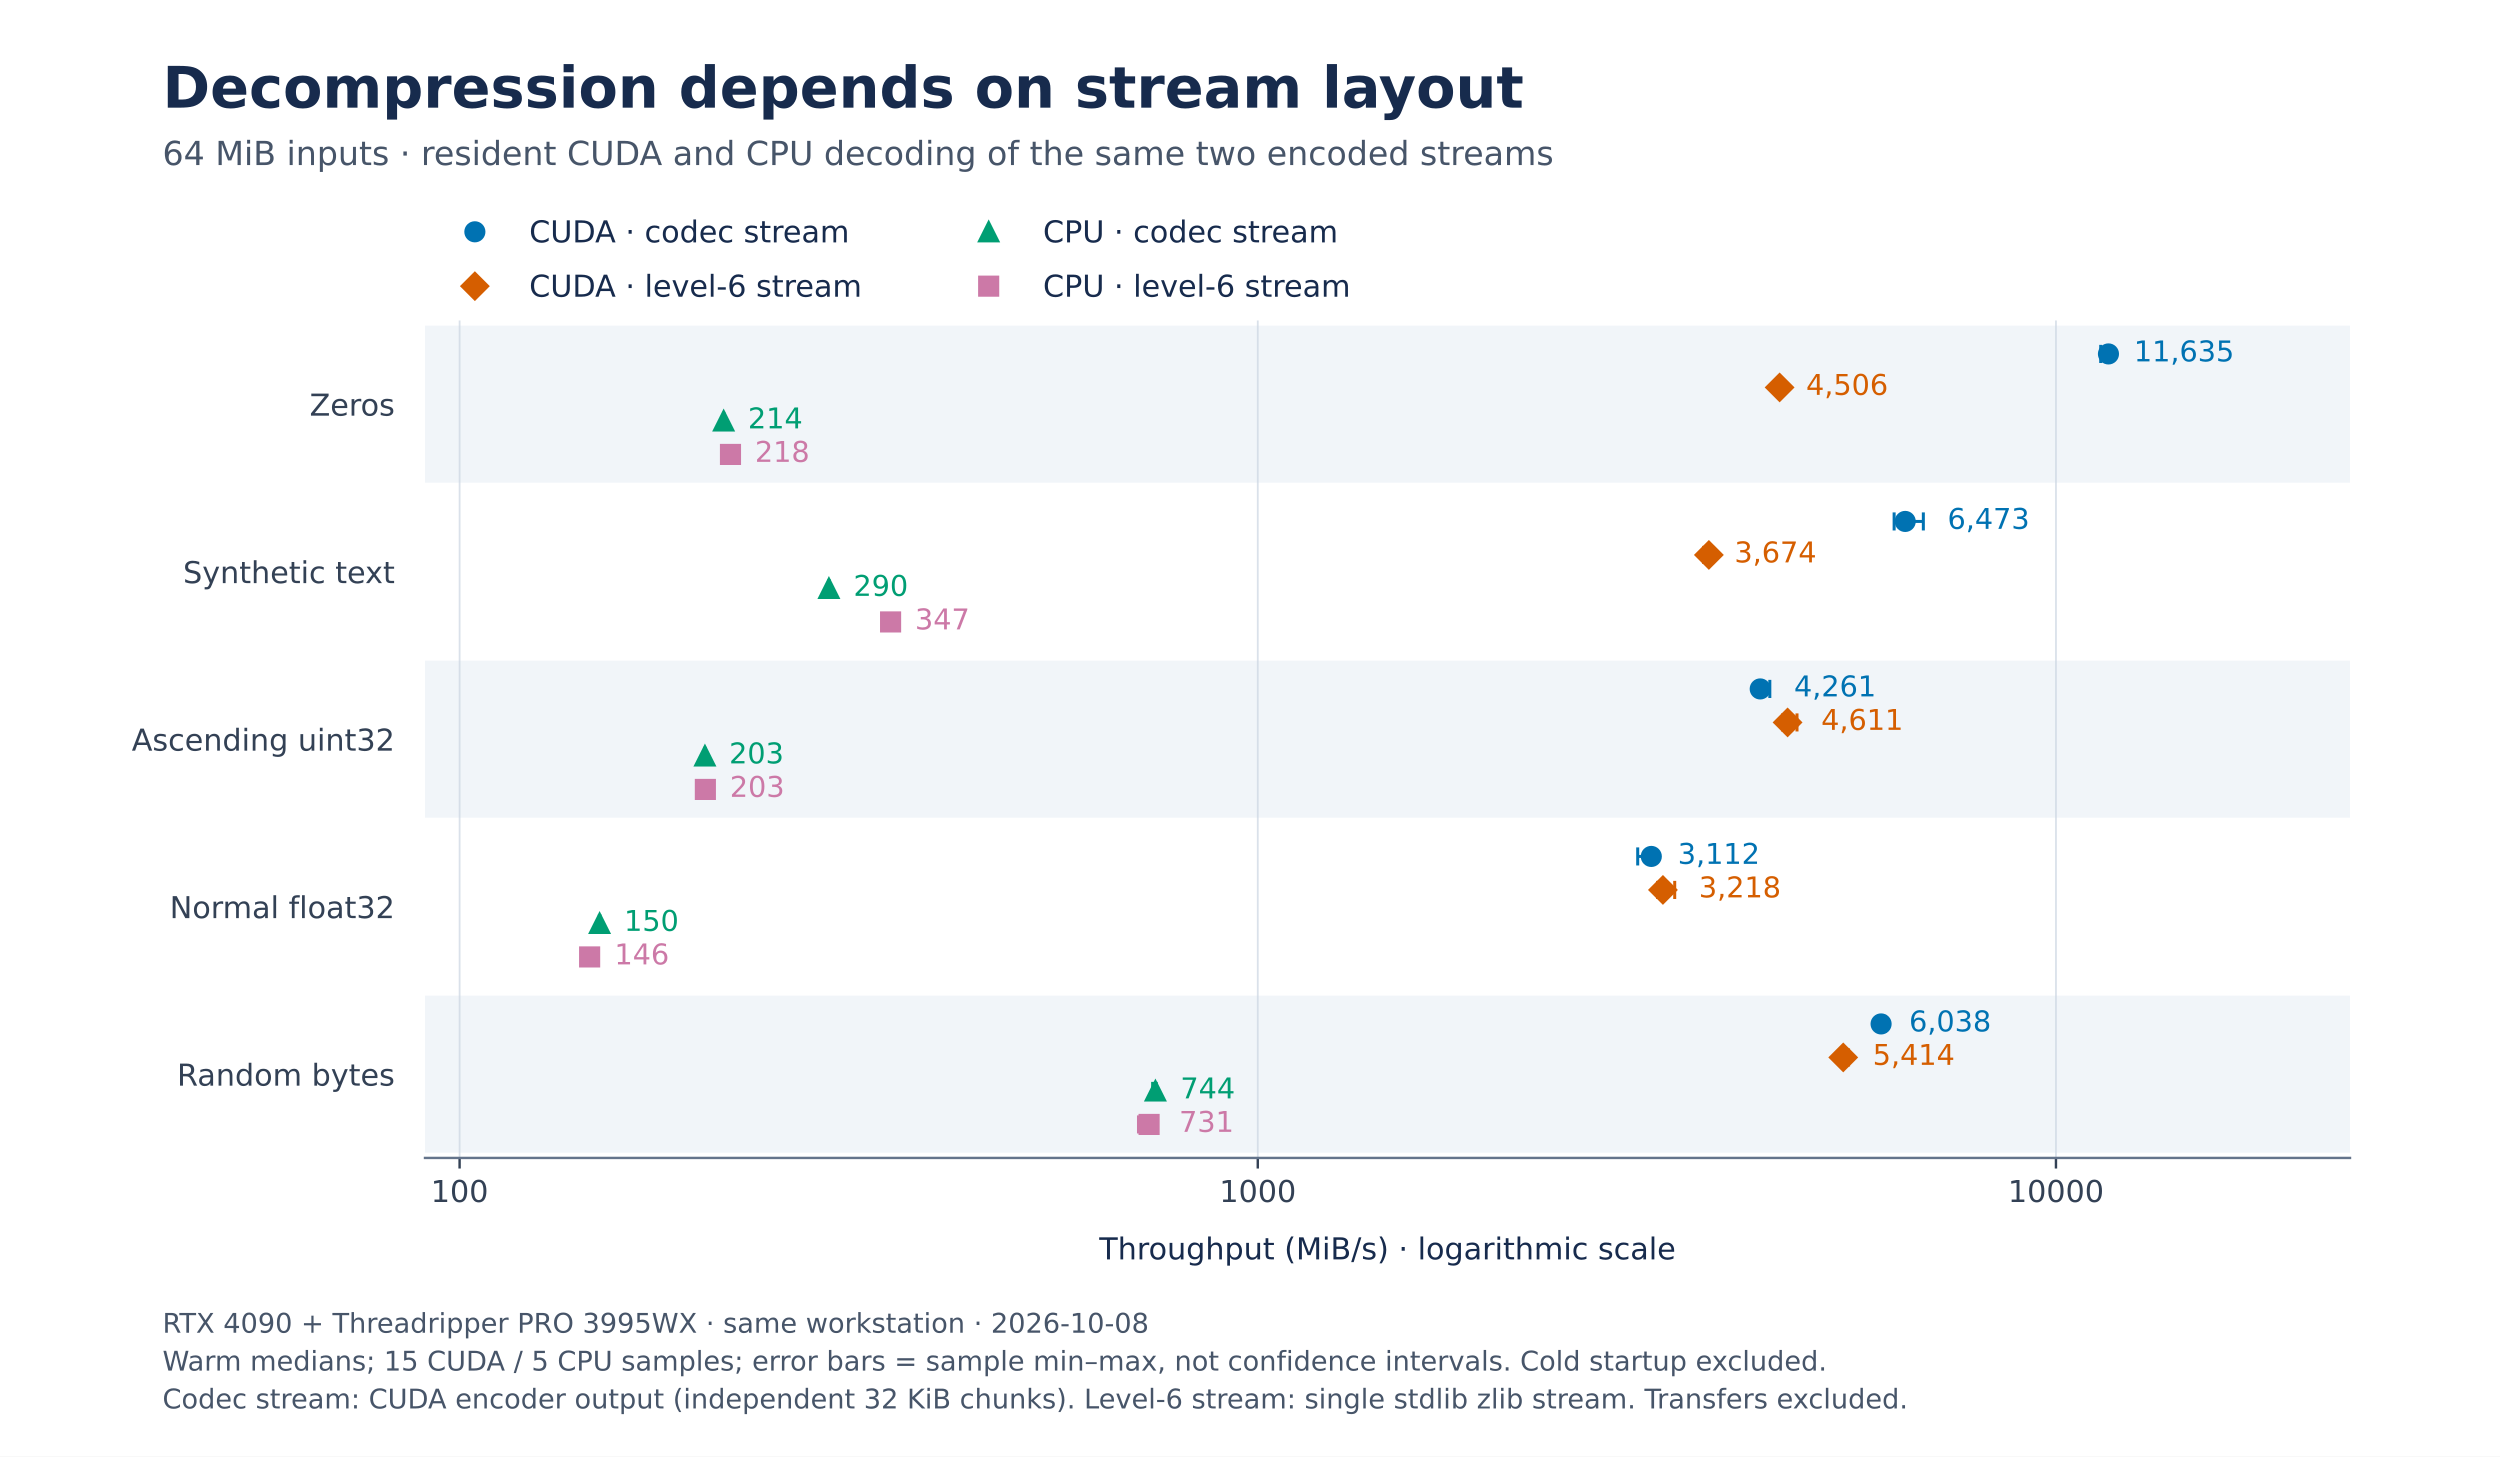
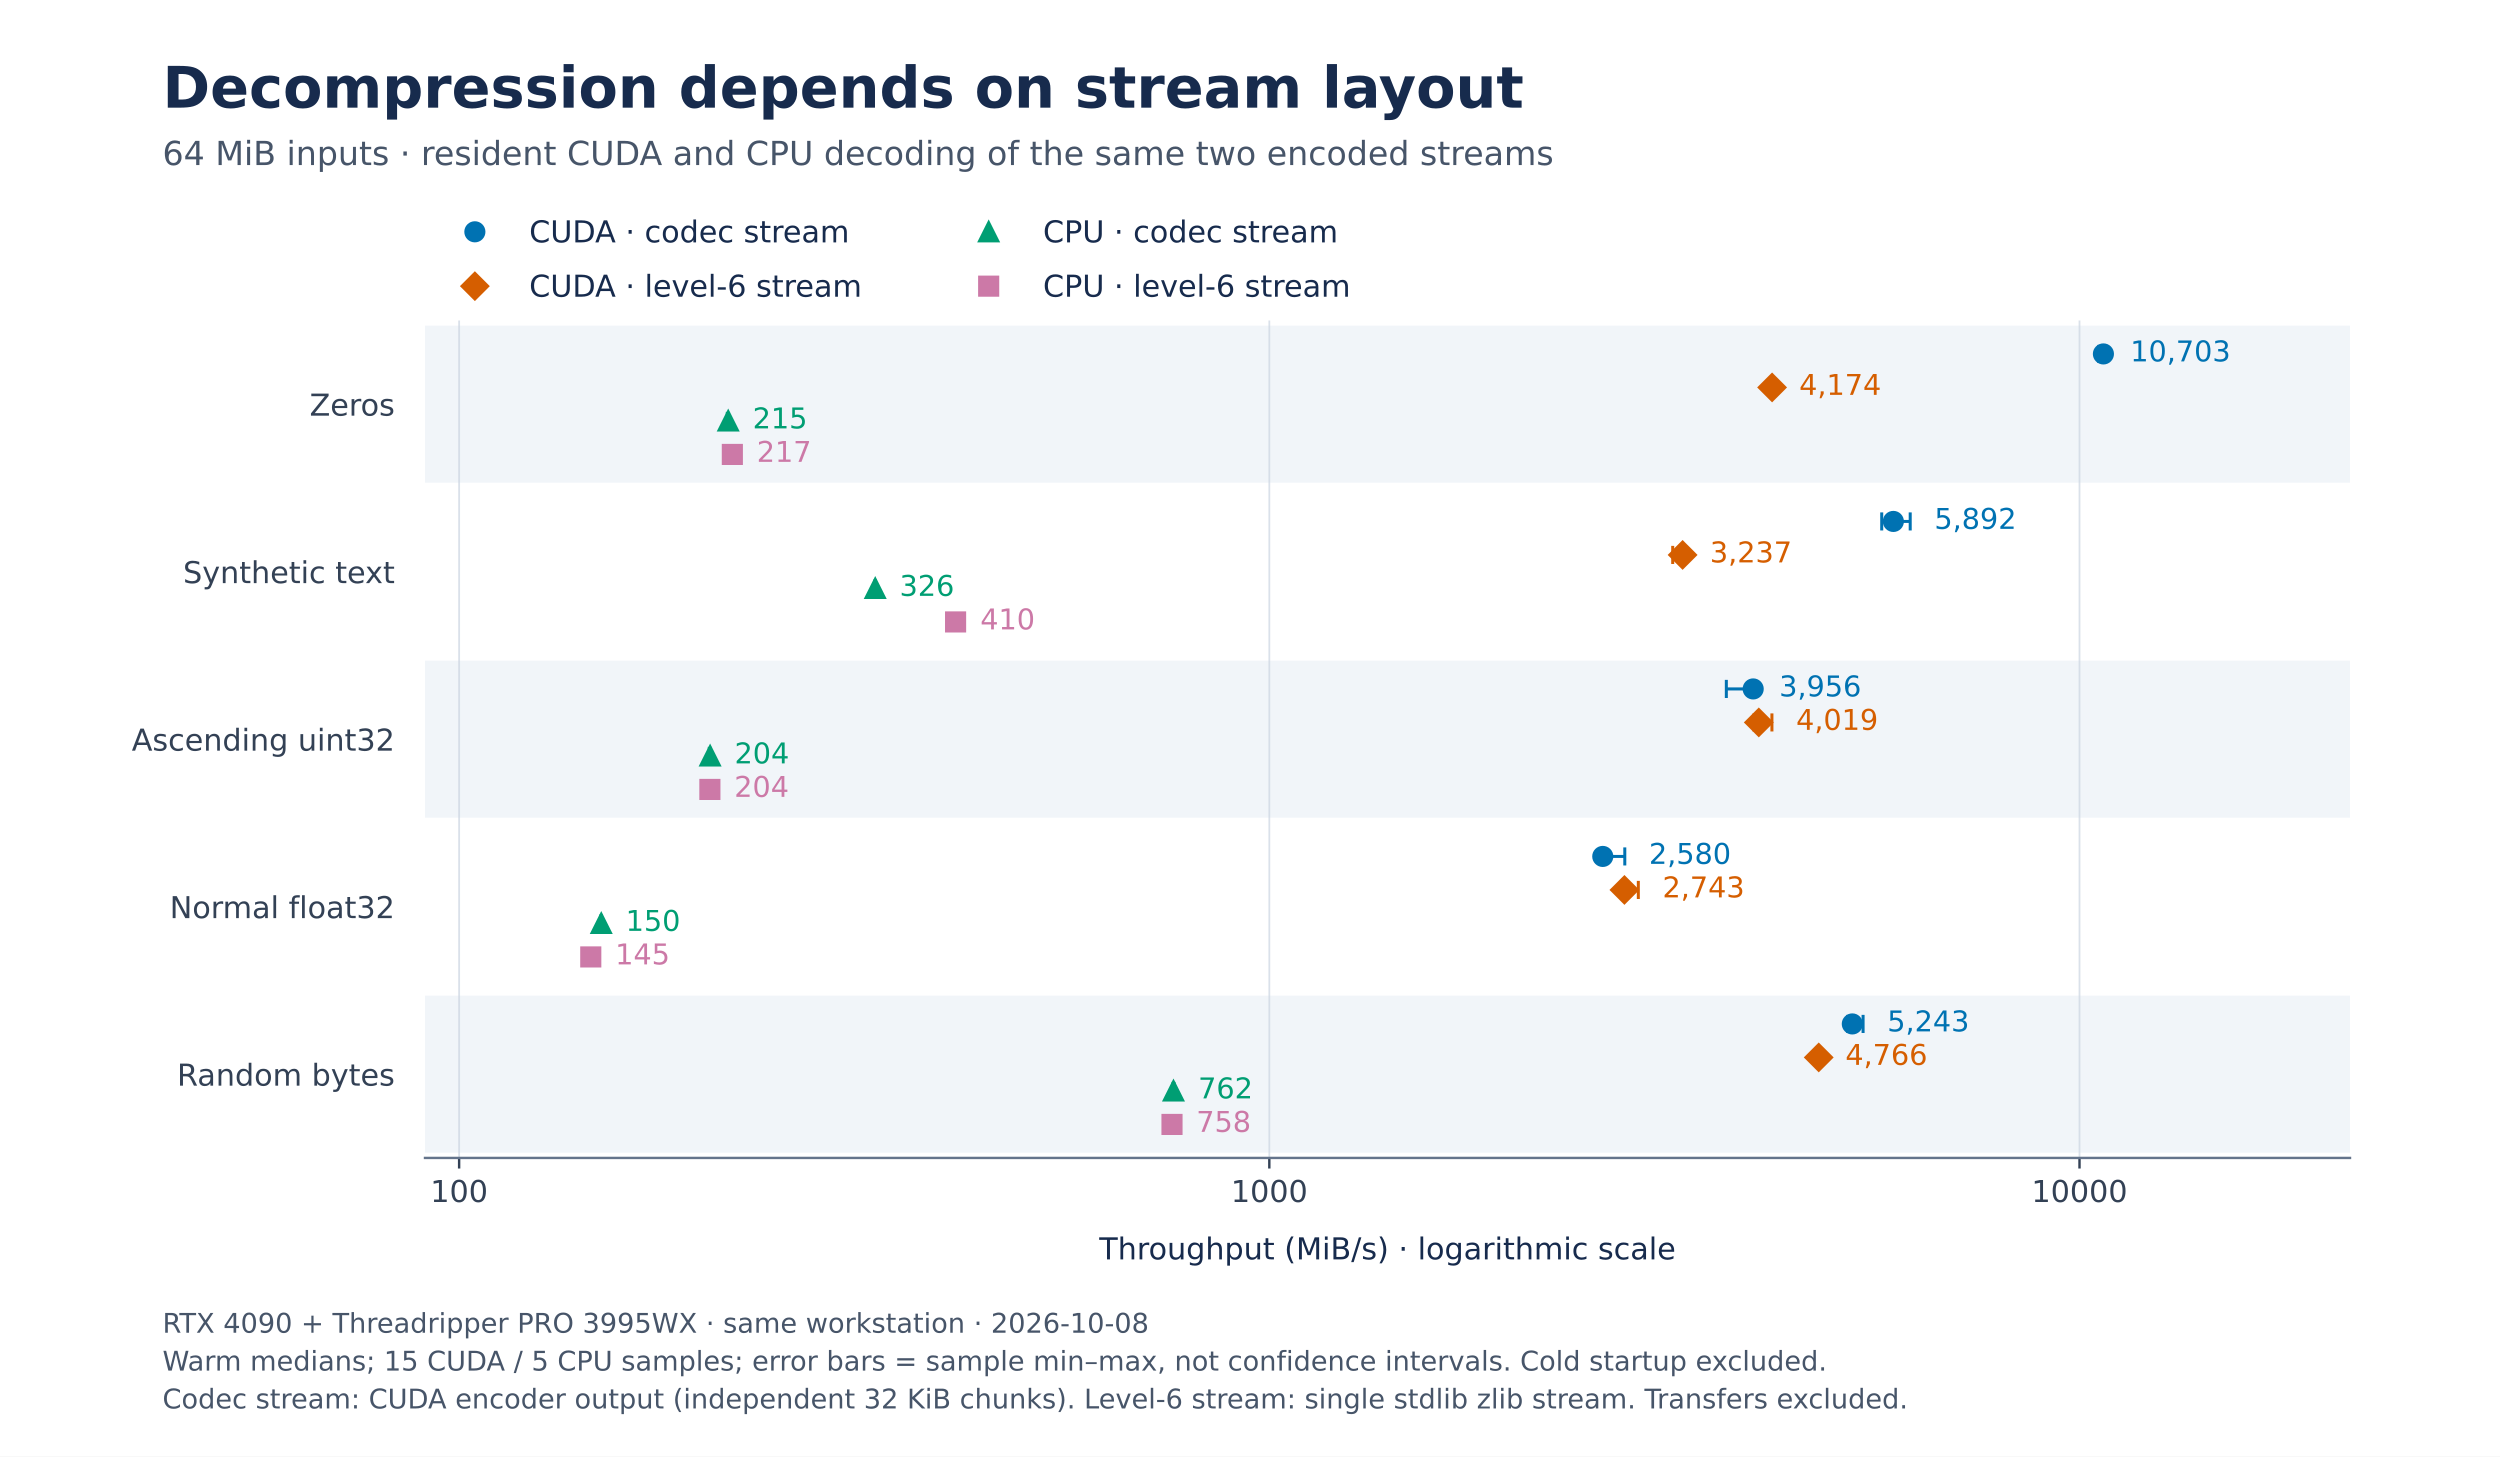
<svg xmlns="http://www.w3.org/2000/svg" xmlns:xlink="http://www.w3.org/1999/xlink" width="828pt" height="482.4pt" viewBox="0 0 828 482.4" version="1.1">
  <defs>
    <style type="text/css">*{stroke-linejoin: round; stroke-linecap: butt}</style>
  </defs>
  <g id="figure_1">
    <g id="patch_1">
      <path d="M 0 482.4 L 828 482.4 L 828 0 L 0 0 z " style="fill: #ffffff" />
    </g>
    <g id="axes_1">
      <g id="patch_2">
        <path d="M 140.76 383.508 L 778.32 383.508 L 778.32 106.128 L 140.76 106.128 z " style="fill: #ffffff" />
      </g>
      <g id="patch_3">
        <path d="M 140.76 108.347 L 778.32 108.347 L 778.32 159.385 L 140.76 159.385 z " clip-path="url(#p7696793b00)" style="fill: #f1f5f9; stroke: #f1f5f9; stroke-linejoin: miter" />
      </g>
      <g id="patch_4">
        <path d="M 140.76 219.299 L 778.32 219.299 L 778.32 270.337 L 140.76 270.337 z " clip-path="url(#p7696793b00)" style="fill: #f1f5f9; stroke: #f1f5f9; stroke-linejoin: miter" />
      </g>
      <g id="patch_5">
        <path d="M 140.76 330.251 L 778.32 330.251 L 778.32 381.289 L 140.76 381.289 z " clip-path="url(#p7696793b00)" style="fill: #f1f5f9; stroke: #f1f5f9; stroke-linejoin: miter" />
      </g>
      <g id="matplotlib.axis_1">
        <g id="xtick_1">
          <g id="line2d_1">
-             <path d="M 152.217 383.508 L 152.217 106.128 " clip-path="url(#p7696793b00)" style="fill: none; stroke: #cbd5e1; stroke-opacity: 0.7; stroke-width: 0.6; stroke-linecap: square" />
+             <path d="M 152.062 383.508 L 152.062 106.128 " clip-path="url(#p7696793b00)" style="fill: none; stroke: #cbd5e1; stroke-opacity: 0.7; stroke-width: 0.6; stroke-linecap: square" />
          </g>
          <g id="line2d_2">
            <defs>
              <path id="mdb11cd550d" d="M 0 0 L 0 3.5 " style="stroke: #334155; stroke-width: 0.8" />
            </defs>
            <g>
-               <use xlink:href="#mdb11cd550d" x="152.217" y="383.508" style="fill: #334155; stroke: #334155; stroke-width: 0.8" />
+               <use xlink:href="#mdb11cd550d" x="152.062" y="383.508" style="fill: #334155; stroke: #334155; stroke-width: 0.8" />
            </g>
          </g>
          <g id="text_1">
-             <text style="font-size: 10px; font-family: 'DejaVu Sans'; text-anchor: middle; fill: #334155" x="152.217" y="398.106" transform="rotate(-0 152.2171 398.1057)">100</text>
+             <text style="font-size: 10px; font-family: 'DejaVu Sans'; text-anchor: middle; fill: #334155" x="152.062" y="398.106" transform="rotate(-0 152.0619 398.1057)">100</text>
          </g>
        </g>
        <g id="xtick_2">
          <g id="line2d_3">
-             <path d="M 416.576 383.508 L 416.576 106.128 " clip-path="url(#p7696793b00)" style="fill: none; stroke: #cbd5e1; stroke-opacity: 0.7; stroke-width: 0.6; stroke-linecap: square" />
+             <path d="M 420.397 383.508 L 420.397 106.128 " clip-path="url(#p7696793b00)" style="fill: none; stroke: #cbd5e1; stroke-opacity: 0.7; stroke-width: 0.6; stroke-linecap: square" />
          </g>
          <g id="line2d_4">
            <g>
-               <use xlink:href="#mdb11cd550d" x="416.576" y="383.508" style="fill: #334155; stroke: #334155; stroke-width: 0.8" />
+               <use xlink:href="#mdb11cd550d" x="420.397" y="383.508" style="fill: #334155; stroke: #334155; stroke-width: 0.8" />
            </g>
          </g>
          <g id="text_2">
-             <text style="font-size: 10px; font-family: 'DejaVu Sans'; text-anchor: middle; fill: #334155" x="416.576" y="398.106" transform="rotate(-0 416.5756 398.1057)">1000</text>
+             <text style="font-size: 10px; font-family: 'DejaVu Sans'; text-anchor: middle; fill: #334155" x="420.397" y="398.106" transform="rotate(-0 420.3966 398.1057)">1000</text>
          </g>
        </g>
        <g id="xtick_3">
          <g id="line2d_5">
-             <path d="M 680.934 383.508 L 680.934 106.128 " clip-path="url(#p7696793b00)" style="fill: none; stroke: #cbd5e1; stroke-opacity: 0.7; stroke-width: 0.6; stroke-linecap: square" />
+             <path d="M 688.731 383.508 L 688.731 106.128 " clip-path="url(#p7696793b00)" style="fill: none; stroke: #cbd5e1; stroke-opacity: 0.7; stroke-width: 0.6; stroke-linecap: square" />
          </g>
          <g id="line2d_6">
            <g>
-               <use xlink:href="#mdb11cd550d" x="680.934" y="383.508" style="fill: #334155; stroke: #334155; stroke-width: 0.8" />
+               <use xlink:href="#mdb11cd550d" x="688.731" y="383.508" style="fill: #334155; stroke: #334155; stroke-width: 0.8" />
            </g>
          </g>
          <g id="text_3">
-             <text style="font-size: 10px; font-family: 'DejaVu Sans'; text-anchor: middle; fill: #334155" x="680.934" y="398.106" transform="rotate(-0 680.934 398.1057)">10000</text>
+             <text style="font-size: 10px; font-family: 'DejaVu Sans'; text-anchor: middle; fill: #334155" x="688.731" y="398.106" transform="rotate(-0 688.7314 398.1057)">10000</text>
          </g>
        </g>
        <g id="text_4">
          <text style="font-size: 10px; font-family: 'DejaVu Sans'; text-anchor: middle; fill: #172b4d" x="459.54" y="417.106" transform="rotate(-0 459.54 417.1064)">Throughput (MiB/s) · logarithmic scale</text>
        </g>
      </g>
      <g id="matplotlib.axis_2">
        <g id="ytick_1">
          <g id="line2d_7" />
          <g id="text_5">
            <text style="font-size: 10px; font-family: 'DejaVu Sans'; text-anchor: end; fill: #334155" x="130.76" y="137.665" transform="rotate(-0 130.76 137.6648)">Zeros</text>
          </g>
        </g>
        <g id="ytick_2">
          <g id="line2d_8" />
          <g id="text_6">
            <text style="font-size: 10px; font-family: 'DejaVu Sans'; text-anchor: end; fill: #334155" x="130.76" y="193.141" transform="rotate(-0 130.76 193.1412)">Synthetic text</text>
          </g>
        </g>
        <g id="ytick_3">
          <g id="line2d_9" />
          <g id="text_7">
            <text style="font-size: 10px; font-family: 'DejaVu Sans'; text-anchor: end; fill: #334155" x="130.76" y="248.617" transform="rotate(-0 130.76 248.6172)">Ascending uint32</text>
          </g>
        </g>
        <g id="ytick_4">
          <g id="line2d_10" />
          <g id="text_8">
            <text style="font-size: 10px; font-family: 'DejaVu Sans'; text-anchor: end; fill: #334155" x="130.76" y="304.093" transform="rotate(-0 130.76 304.0932)">Normal float32</text>
          </g>
        </g>
        <g id="ytick_5">
          <g id="line2d_11" />
          <g id="text_9">
            <text style="font-size: 10px; font-family: 'DejaVu Sans'; text-anchor: end; fill: #334155" x="130.76" y="359.569" transform="rotate(-0 130.76 359.5692)">Random bytes</text>
          </g>
        </g>
      </g>
      <g id="patch_6">
        <path d="M 140.76 383.508 L 778.32 383.508 " style="fill: none; stroke: #64748b; stroke-width: 0.8; stroke-linejoin: miter; stroke-linecap: square" />
      </g>
      <g id="LineCollection_1">
-         <path d="M 695.753 117.223 L 698.74 117.223 " clip-path="url(#p7696793b00)" style="fill: none; stroke: #0072b2" />
+         <path d="M 695.129 117.223 L 697.543 117.223 " clip-path="url(#p7696793b00)" style="fill: none; stroke: #0072b2" />
      </g>
      <g id="line2d_12">
        <defs>
          <path id="m80cfbcdc09" d="M 0 3 L 0 -3 " style="stroke: #0072b2" />
        </defs>
        <g clip-path="url(#p7696793b00)">
-           <use xlink:href="#m80cfbcdc09" x="695.753" y="117.223" style="fill: #0072b2; stroke: #0072b2" />
+           <use xlink:href="#m80cfbcdc09" x="695.129" y="117.223" style="fill: #0072b2; stroke: #0072b2" />
        </g>
      </g>
      <g id="line2d_13">
        <g clip-path="url(#p7696793b00)">
-           <use xlink:href="#m80cfbcdc09" x="698.74" y="117.223" style="fill: #0072b2; stroke: #0072b2" />
+           <use xlink:href="#m80cfbcdc09" x="697.543" y="117.223" style="fill: #0072b2; stroke: #0072b2" />
        </g>
      </g>
      <g id="text_10">
-         <text style="font-size: 9.5px; font-family: 'DejaVu Sans'; text-anchor: start; fill: #0072b2" x="706.74" y="119.691" transform="rotate(-0 706.7402 119.691)">11,635</text>
+         <text style="font-size: 9.5px; font-family: 'DejaVu Sans'; text-anchor: start; fill: #0072b2" x="705.543" y="119.691" transform="rotate(-0 705.5432 119.691)">10,703</text>
      </g>
      <g id="LineCollection_2">
-         <path d="M 588.782 128.318 L 590.154 128.318 " clip-path="url(#p7696793b00)" style="fill: none; stroke: #d55e00" />
+         <path d="M 586.339 128.318 L 587.873 128.318 " clip-path="url(#p7696793b00)" style="fill: none; stroke: #d55e00" />
      </g>
      <g id="line2d_14">
        <defs>
          <path id="mbd5bac8d59" d="M 0 3 L 0 -3 " style="stroke: #d55e00" />
        </defs>
        <g clip-path="url(#p7696793b00)">
-           <use xlink:href="#mbd5bac8d59" x="588.782" y="128.318" style="fill: #d55e00; stroke: #d55e00" />
+           <use xlink:href="#mbd5bac8d59" x="586.339" y="128.318" style="fill: #d55e00; stroke: #d55e00" />
        </g>
      </g>
      <g id="line2d_15">
        <g clip-path="url(#p7696793b00)">
-           <use xlink:href="#mbd5bac8d59" x="590.154" y="128.318" style="fill: #d55e00; stroke: #d55e00" />
+           <use xlink:href="#mbd5bac8d59" x="587.873" y="128.318" style="fill: #d55e00; stroke: #d55e00" />
        </g>
      </g>
      <g id="text_11">
-         <text style="font-size: 9.5px; font-family: 'DejaVu Sans'; text-anchor: start; fill: #d55e00" x="598.154" y="130.786" transform="rotate(-0 598.1538 130.7862)">4,506</text>
+         <text style="font-size: 9.5px; font-family: 'DejaVu Sans'; text-anchor: start; fill: #d55e00" x="595.873" y="130.786" transform="rotate(-0 595.8726 130.7862)">4,174</text>
      </g>
      <g id="LineCollection_3">
-         <path d="M 239.621 139.414 L 239.716 139.414 " clip-path="url(#p7696793b00)" style="fill: none; stroke: #009e73" />
+         <path d="M 240.879 139.414 L 241.282 139.414 " clip-path="url(#p7696793b00)" style="fill: none; stroke: #009e73" />
      </g>
      <g id="line2d_16">
        <defs>
          <path id="md7ef5a2eea" d="M 0 3 L 0 -3 " style="stroke: #009e73" />
        </defs>
        <g clip-path="url(#p7696793b00)">
-           <use xlink:href="#md7ef5a2eea" x="239.621" y="139.414" style="fill: #009e73; stroke: #009e73" />
+           <use xlink:href="#md7ef5a2eea" x="240.879" y="139.414" style="fill: #009e73; stroke: #009e73" />
        </g>
      </g>
      <g id="line2d_17">
        <g clip-path="url(#p7696793b00)">
-           <use xlink:href="#md7ef5a2eea" x="239.716" y="139.414" style="fill: #009e73; stroke: #009e73" />
+           <use xlink:href="#md7ef5a2eea" x="241.282" y="139.414" style="fill: #009e73; stroke: #009e73" />
        </g>
      </g>
      <g id="text_12">
-         <text style="font-size: 9.5px; font-family: 'DejaVu Sans'; text-anchor: start; fill: #009e73" x="247.716" y="141.881" transform="rotate(-0 247.7159 141.8814)">214</text>
+         <text style="font-size: 9.5px; font-family: 'DejaVu Sans'; text-anchor: start; fill: #009e73" x="249.282" y="141.881" transform="rotate(-0 249.2824 141.8814)">215</text>
      </g>
      <g id="LineCollection_4">
-         <path d="M 241.821 150.509 L 242.029 150.509 " clip-path="url(#p7696793b00)" style="fill: none; stroke: #cc79a7" />
+         <path d="M 242.144 150.509 L 242.627 150.509 " clip-path="url(#p7696793b00)" style="fill: none; stroke: #cc79a7" />
      </g>
      <g id="line2d_18">
        <defs>
          <path id="me2fd30c0d4" d="M 0 3 L 0 -3 " style="stroke: #cc79a7" />
        </defs>
        <g clip-path="url(#p7696793b00)">
-           <use xlink:href="#me2fd30c0d4" x="241.821" y="150.509" style="fill: #cc79a7; stroke: #cc79a7" />
+           <use xlink:href="#me2fd30c0d4" x="242.144" y="150.509" style="fill: #cc79a7; stroke: #cc79a7" />
        </g>
      </g>
      <g id="line2d_19">
        <g clip-path="url(#p7696793b00)">
-           <use xlink:href="#me2fd30c0d4" x="242.029" y="150.509" style="fill: #cc79a7; stroke: #cc79a7" />
+           <use xlink:href="#me2fd30c0d4" x="242.627" y="150.509" style="fill: #cc79a7; stroke: #cc79a7" />
        </g>
      </g>
      <g id="text_13">
-         <text style="font-size: 9.5px; font-family: 'DejaVu Sans'; text-anchor: start; fill: #cc79a7" x="250.029" y="152.977" transform="rotate(-0 250.0289 152.9766)">218</text>
+         <text style="font-size: 9.5px; font-family: 'DejaVu Sans'; text-anchor: start; fill: #cc79a7" x="250.627" y="152.977" transform="rotate(-0 250.627 152.9766)">217</text>
      </g>
      <g id="LineCollection_5">
-         <path d="M 627.335 172.699 L 637.012 172.699 " clip-path="url(#p7696793b00)" style="fill: none; stroke: #0072b2" />
+         <path d="M 623.225 172.699 L 632.66 172.699 " clip-path="url(#p7696793b00)" style="fill: none; stroke: #0072b2" />
      </g>
      <g id="line2d_20">
        <g clip-path="url(#p7696793b00)">
-           <use xlink:href="#m80cfbcdc09" x="627.335" y="172.699" style="fill: #0072b2; stroke: #0072b2" />
+           <use xlink:href="#m80cfbcdc09" x="623.225" y="172.699" style="fill: #0072b2; stroke: #0072b2" />
        </g>
      </g>
      <g id="line2d_21">
        <g clip-path="url(#p7696793b00)">
-           <use xlink:href="#m80cfbcdc09" x="637.012" y="172.699" style="fill: #0072b2; stroke: #0072b2" />
+           <use xlink:href="#m80cfbcdc09" x="632.66" y="172.699" style="fill: #0072b2; stroke: #0072b2" />
        </g>
      </g>
      <g id="text_14">
-         <text style="font-size: 9.5px; font-family: 'DejaVu Sans'; text-anchor: start; fill: #0072b2" x="645.012" y="175.167" transform="rotate(-0 645.0122 175.167)">6,473</text>
+         <text style="font-size: 9.5px; font-family: 'DejaVu Sans'; text-anchor: start; fill: #0072b2" x="640.66" y="175.167" transform="rotate(-0 640.6603 175.167)">5,892</text>
      </g>
      <g id="LineCollection_6">
-         <path d="M 564.266 183.794 L 566.438 183.794 " clip-path="url(#p7696793b00)" style="fill: none; stroke: #d55e00" />
+         <path d="M 554.003 183.794 L 558.312 183.794 " clip-path="url(#p7696793b00)" style="fill: none; stroke: #d55e00" />
      </g>
      <g id="line2d_22">
        <g clip-path="url(#p7696793b00)">
-           <use xlink:href="#mbd5bac8d59" x="564.266" y="183.794" style="fill: #d55e00; stroke: #d55e00" />
+           <use xlink:href="#mbd5bac8d59" x="554.003" y="183.794" style="fill: #d55e00; stroke: #d55e00" />
        </g>
      </g>
      <g id="line2d_23">
        <g clip-path="url(#p7696793b00)">
-           <use xlink:href="#mbd5bac8d59" x="566.438" y="183.794" style="fill: #d55e00; stroke: #d55e00" />
+           <use xlink:href="#mbd5bac8d59" x="558.312" y="183.794" style="fill: #d55e00; stroke: #d55e00" />
        </g>
      </g>
      <g id="text_15">
-         <text style="font-size: 9.5px; font-family: 'DejaVu Sans'; text-anchor: start; fill: #d55e00" x="574.438" y="186.262" transform="rotate(-0 574.4384 186.2622)">3,674</text>
+         <text style="font-size: 9.5px; font-family: 'DejaVu Sans'; text-anchor: start; fill: #d55e00" x="566.312" y="186.262" transform="rotate(-0 566.3117 186.2622)">3,237</text>
      </g>
      <g id="LineCollection_7">
-         <path d="M 274.468 194.89 L 274.666 194.89 " clip-path="url(#p7696793b00)" style="fill: none; stroke: #009e73" />
+         <path d="M 289.772 194.89 L 289.938 194.89 " clip-path="url(#p7696793b00)" style="fill: none; stroke: #009e73" />
      </g>
      <g id="line2d_24">
        <g clip-path="url(#p7696793b00)">
-           <use xlink:href="#md7ef5a2eea" x="274.468" y="194.89" style="fill: #009e73; stroke: #009e73" />
+           <use xlink:href="#md7ef5a2eea" x="289.772" y="194.89" style="fill: #009e73; stroke: #009e73" />
        </g>
      </g>
      <g id="line2d_25">
        <g clip-path="url(#p7696793b00)">
-           <use xlink:href="#md7ef5a2eea" x="274.666" y="194.89" style="fill: #009e73; stroke: #009e73" />
+           <use xlink:href="#md7ef5a2eea" x="289.938" y="194.89" style="fill: #009e73; stroke: #009e73" />
        </g>
      </g>
      <g id="text_16">
-         <text style="font-size: 9.5px; font-family: 'DejaVu Sans'; text-anchor: start; fill: #009e73" x="282.666" y="197.357" transform="rotate(-0 282.6662 197.3574)">290</text>
+         <text style="font-size: 9.5px; font-family: 'DejaVu Sans'; text-anchor: start; fill: #009e73" x="297.938" y="197.357" transform="rotate(-0 297.9385 197.3574)">326</text>
      </g>
      <g id="LineCollection_8">
-         <path d="M 294.93 205.985 L 295.042 205.985 " clip-path="url(#p7696793b00)" style="fill: none; stroke: #cc79a7" />
+         <path d="M 316.127 205.985 L 316.66 205.985 " clip-path="url(#p7696793b00)" style="fill: none; stroke: #cc79a7" />
      </g>
      <g id="line2d_26">
        <g clip-path="url(#p7696793b00)">
-           <use xlink:href="#me2fd30c0d4" x="294.93" y="205.985" style="fill: #cc79a7; stroke: #cc79a7" />
+           <use xlink:href="#me2fd30c0d4" x="316.127" y="205.985" style="fill: #cc79a7; stroke: #cc79a7" />
        </g>
      </g>
      <g id="line2d_27">
        <g clip-path="url(#p7696793b00)">
-           <use xlink:href="#me2fd30c0d4" x="295.042" y="205.985" style="fill: #cc79a7; stroke: #cc79a7" />
+           <use xlink:href="#me2fd30c0d4" x="316.66" y="205.985" style="fill: #cc79a7; stroke: #cc79a7" />
        </g>
      </g>
      <g id="text_17">
-         <text style="font-size: 9.5px; font-family: 'DejaVu Sans'; text-anchor: start; fill: #cc79a7" x="303.042" y="208.453" transform="rotate(-0 303.0417 208.4526)">347</text>
+         <text style="font-size: 9.5px; font-family: 'DejaVu Sans'; text-anchor: start; fill: #cc79a7" x="324.66" y="208.453" transform="rotate(-0 324.6595 208.4526)">410</text>
      </g>
      <g id="LineCollection_9">
-         <path d="M 582.045 228.175 L 586.164 228.175 " clip-path="url(#p7696793b00)" style="fill: none; stroke: #0072b2" />
+         <path d="M 571.763 228.175 L 581.27 228.175 " clip-path="url(#p7696793b00)" style="fill: none; stroke: #0072b2" />
      </g>
      <g id="line2d_28">
        <g clip-path="url(#p7696793b00)">
-           <use xlink:href="#m80cfbcdc09" x="582.045" y="228.175" style="fill: #0072b2; stroke: #0072b2" />
+           <use xlink:href="#m80cfbcdc09" x="571.763" y="228.175" style="fill: #0072b2; stroke: #0072b2" />
        </g>
      </g>
      <g id="line2d_29">
        <g clip-path="url(#p7696793b00)">
-           <use xlink:href="#m80cfbcdc09" x="586.164" y="228.175" style="fill: #0072b2; stroke: #0072b2" />
+           <use xlink:href="#m80cfbcdc09" x="581.27" y="228.175" style="fill: #0072b2; stroke: #0072b2" />
        </g>
      </g>
      <g id="text_18">
-         <text style="font-size: 9.5px; font-family: 'DejaVu Sans'; text-anchor: start; fill: #0072b2" x="594.164" y="230.643" transform="rotate(-0 594.1643 230.643)">4,261</text>
+         <text style="font-size: 9.5px; font-family: 'DejaVu Sans'; text-anchor: start; fill: #0072b2" x="589.27" y="230.643" transform="rotate(-0 589.2702 230.643)">3,956</text>
      </g>
      <g id="LineCollection_10">
-         <path d="M 590.4 239.27 L 595.165 239.27 " clip-path="url(#p7696793b00)" style="fill: none; stroke: #d55e00" />
+         <path d="M 580.931 239.27 L 586.861 239.27 " clip-path="url(#p7696793b00)" style="fill: none; stroke: #d55e00" />
      </g>
      <g id="line2d_30">
        <g clip-path="url(#p7696793b00)">
-           <use xlink:href="#mbd5bac8d59" x="590.4" y="239.27" style="fill: #d55e00; stroke: #d55e00" />
+           <use xlink:href="#mbd5bac8d59" x="580.931" y="239.27" style="fill: #d55e00; stroke: #d55e00" />
        </g>
      </g>
      <g id="line2d_31">
        <g clip-path="url(#p7696793b00)">
-           <use xlink:href="#mbd5bac8d59" x="595.165" y="239.27" style="fill: #d55e00; stroke: #d55e00" />
+           <use xlink:href="#mbd5bac8d59" x="586.861" y="239.27" style="fill: #d55e00; stroke: #d55e00" />
        </g>
      </g>
      <g id="text_19">
-         <text style="font-size: 9.5px; font-family: 'DejaVu Sans'; text-anchor: start; fill: #d55e00" x="603.165" y="241.738" transform="rotate(-0 603.1646 241.7382)">4,611</text>
+         <text style="font-size: 9.5px; font-family: 'DejaVu Sans'; text-anchor: start; fill: #d55e00" x="594.861" y="241.738" transform="rotate(-0 594.8606 241.7382)">4,019</text>
      </g>
      <g id="LineCollection_11">
-         <path d="M 233.452 250.366 L 233.48 250.366 " clip-path="url(#p7696793b00)" style="fill: none; stroke: #009e73" />
+         <path d="M 234.906 250.366 L 235.275 250.366 " clip-path="url(#p7696793b00)" style="fill: none; stroke: #009e73" />
      </g>
      <g id="line2d_32">
        <g clip-path="url(#p7696793b00)">
-           <use xlink:href="#md7ef5a2eea" x="233.452" y="250.366" style="fill: #009e73; stroke: #009e73" />
+           <use xlink:href="#md7ef5a2eea" x="234.906" y="250.366" style="fill: #009e73; stroke: #009e73" />
        </g>
      </g>
      <g id="line2d_33">
        <g clip-path="url(#p7696793b00)">
-           <use xlink:href="#md7ef5a2eea" x="233.48" y="250.366" style="fill: #009e73; stroke: #009e73" />
+           <use xlink:href="#md7ef5a2eea" x="235.275" y="250.366" style="fill: #009e73; stroke: #009e73" />
        </g>
      </g>
      <g id="text_20">
-         <text style="font-size: 9.5px; font-family: 'DejaVu Sans'; text-anchor: start; fill: #009e73" x="241.48" y="252.833" transform="rotate(-0 241.48 252.8334)">203</text>
+         <text style="font-size: 9.5px; font-family: 'DejaVu Sans'; text-anchor: start; fill: #009e73" x="243.275" y="252.833" transform="rotate(-0 243.2753 252.8334)">204</text>
      </g>
      <g id="LineCollection_12">
-         <path d="M 233.547 261.461 L 233.72 261.461 " clip-path="url(#p7696793b00)" style="fill: none; stroke: #cc79a7" />
+         <path d="M 235.019 261.461 L 235.176 261.461 " clip-path="url(#p7696793b00)" style="fill: none; stroke: #cc79a7" />
      </g>
      <g id="line2d_34">
        <g clip-path="url(#p7696793b00)">
-           <use xlink:href="#me2fd30c0d4" x="233.547" y="261.461" style="fill: #cc79a7; stroke: #cc79a7" />
+           <use xlink:href="#me2fd30c0d4" x="235.019" y="261.461" style="fill: #cc79a7; stroke: #cc79a7" />
        </g>
      </g>
      <g id="line2d_35">
        <g clip-path="url(#p7696793b00)">
-           <use xlink:href="#me2fd30c0d4" x="233.72" y="261.461" style="fill: #cc79a7; stroke: #cc79a7" />
+           <use xlink:href="#me2fd30c0d4" x="235.176" y="261.461" style="fill: #cc79a7; stroke: #cc79a7" />
        </g>
      </g>
      <g id="text_21">
-         <text style="font-size: 9.5px; font-family: 'DejaVu Sans'; text-anchor: start; fill: #cc79a7" x="241.72" y="263.929" transform="rotate(-0 241.7197 263.9286)">203</text>
+         <text style="font-size: 9.5px; font-family: 'DejaVu Sans'; text-anchor: start; fill: #cc79a7" x="243.176" y="263.929" transform="rotate(-0 243.176 263.9286)">204</text>
      </g>
      <g id="LineCollection_13">
-         <path d="M 542.407 283.651 L 547.68 283.651 " clip-path="url(#p7696793b00)" style="fill: none; stroke: #0072b2" />
+         <path d="M 530.043 283.651 L 538.13 283.651 " clip-path="url(#p7696793b00)" style="fill: none; stroke: #0072b2" />
      </g>
      <g id="line2d_36">
        <g clip-path="url(#p7696793b00)">
-           <use xlink:href="#m80cfbcdc09" x="542.407" y="283.651" style="fill: #0072b2; stroke: #0072b2" />
+           <use xlink:href="#m80cfbcdc09" x="530.043" y="283.651" style="fill: #0072b2; stroke: #0072b2" />
        </g>
      </g>
      <g id="line2d_37">
        <g clip-path="url(#p7696793b00)">
-           <use xlink:href="#m80cfbcdc09" x="547.68" y="283.651" style="fill: #0072b2; stroke: #0072b2" />
+           <use xlink:href="#m80cfbcdc09" x="538.13" y="283.651" style="fill: #0072b2; stroke: #0072b2" />
        </g>
      </g>
      <g id="text_22">
-         <text style="font-size: 9.5px; font-family: 'DejaVu Sans'; text-anchor: start; fill: #0072b2" x="555.68" y="286.119" transform="rotate(-0 555.6797 286.119)">3,112</text>
+         <text style="font-size: 9.5px; font-family: 'DejaVu Sans'; text-anchor: start; fill: #0072b2" x="546.13" y="286.119" transform="rotate(-0 546.1303 286.119)">2,580</text>
      </g>
      <g id="LineCollection_14">
-         <path d="M 548.993 294.746 L 554.664 294.746 " clip-path="url(#p7696793b00)" style="fill: none; stroke: #d55e00" />
+         <path d="M 536.858 294.746 L 542.612 294.746 " clip-path="url(#p7696793b00)" style="fill: none; stroke: #d55e00" />
      </g>
      <g id="line2d_38">
        <g clip-path="url(#p7696793b00)">
-           <use xlink:href="#mbd5bac8d59" x="548.993" y="294.746" style="fill: #d55e00; stroke: #d55e00" />
+           <use xlink:href="#mbd5bac8d59" x="536.858" y="294.746" style="fill: #d55e00; stroke: #d55e00" />
        </g>
      </g>
      <g id="line2d_39">
        <g clip-path="url(#p7696793b00)">
-           <use xlink:href="#mbd5bac8d59" x="554.664" y="294.746" style="fill: #d55e00; stroke: #d55e00" />
+           <use xlink:href="#mbd5bac8d59" x="542.612" y="294.746" style="fill: #d55e00; stroke: #d55e00" />
        </g>
      </g>
      <g id="text_23">
-         <text style="font-size: 9.5px; font-family: 'DejaVu Sans'; text-anchor: start; fill: #d55e00" x="562.664" y="297.214" transform="rotate(-0 562.6642 297.2142)">3,218</text>
+         <text style="font-size: 9.5px; font-family: 'DejaVu Sans'; text-anchor: start; fill: #d55e00" x="550.612" y="297.214" transform="rotate(-0 550.6118 297.2142)">2,743</text>
      </g>
      <g id="LineCollection_15">
-         <path d="M 198.504 305.842 L 198.69 305.842 " clip-path="url(#p7696793b00)" style="fill: none; stroke: #009e73" />
+         <path d="M 198.983 305.842 L 199.221 305.842 " clip-path="url(#p7696793b00)" style="fill: none; stroke: #009e73" />
      </g>
      <g id="line2d_40">
        <g clip-path="url(#p7696793b00)">
-           <use xlink:href="#md7ef5a2eea" x="198.504" y="305.842" style="fill: #009e73; stroke: #009e73" />
+           <use xlink:href="#md7ef5a2eea" x="198.983" y="305.842" style="fill: #009e73; stroke: #009e73" />
        </g>
      </g>
      <g id="line2d_41">
        <g clip-path="url(#p7696793b00)">
-           <use xlink:href="#md7ef5a2eea" x="198.69" y="305.842" style="fill: #009e73; stroke: #009e73" />
+           <use xlink:href="#md7ef5a2eea" x="199.221" y="305.842" style="fill: #009e73; stroke: #009e73" />
        </g>
      </g>
      <g id="text_24">
-         <text style="font-size: 9.5px; font-family: 'DejaVu Sans'; text-anchor: start; fill: #009e73" x="206.69" y="308.309" transform="rotate(-0 206.6905 308.3094)">150</text>
+         <text style="font-size: 9.5px; font-family: 'DejaVu Sans'; text-anchor: start; fill: #009e73" x="207.221" y="308.309" transform="rotate(-0 207.221 308.3094)">150</text>
      </g>
      <g id="LineCollection_16">
-         <path d="M 194.721 316.937 L 195.499 316.937 " clip-path="url(#p7696793b00)" style="fill: none; stroke: #cc79a7" />
+         <path d="M 195.532 316.937 L 195.741 316.937 " clip-path="url(#p7696793b00)" style="fill: none; stroke: #cc79a7" />
      </g>
      <g id="line2d_42">
        <g clip-path="url(#p7696793b00)">
-           <use xlink:href="#me2fd30c0d4" x="194.721" y="316.937" style="fill: #cc79a7; stroke: #cc79a7" />
+           <use xlink:href="#me2fd30c0d4" x="195.532" y="316.937" style="fill: #cc79a7; stroke: #cc79a7" />
        </g>
      </g>
      <g id="line2d_43">
        <g clip-path="url(#p7696793b00)">
-           <use xlink:href="#me2fd30c0d4" x="195.499" y="316.937" style="fill: #cc79a7; stroke: #cc79a7" />
+           <use xlink:href="#me2fd30c0d4" x="195.741" y="316.937" style="fill: #cc79a7; stroke: #cc79a7" />
        </g>
      </g>
      <g id="text_25">
-         <text style="font-size: 9.5px; font-family: 'DejaVu Sans'; text-anchor: start; fill: #cc79a7" x="203.499" y="319.405" transform="rotate(-0 203.4991 319.4046)">146</text>
+         <text style="font-size: 9.5px; font-family: 'DejaVu Sans'; text-anchor: start; fill: #cc79a7" x="203.741" y="319.405" transform="rotate(-0 203.7407 319.4046)">145</text>
      </g>
      <g id="LineCollection_17">
-         <path d="M 622.259 339.127 L 624.286 339.127 " clip-path="url(#p7696793b00)" style="fill: none; stroke: #0072b2" />
+         <path d="M 611.957 339.127 L 617.054 339.127 " clip-path="url(#p7696793b00)" style="fill: none; stroke: #0072b2" />
      </g>
      <g id="line2d_44">
        <g clip-path="url(#p7696793b00)">
-           <use xlink:href="#m80cfbcdc09" x="622.259" y="339.127" style="fill: #0072b2; stroke: #0072b2" />
+           <use xlink:href="#m80cfbcdc09" x="611.957" y="339.127" style="fill: #0072b2; stroke: #0072b2" />
        </g>
      </g>
      <g id="line2d_45">
        <g clip-path="url(#p7696793b00)">
-           <use xlink:href="#m80cfbcdc09" x="624.286" y="339.127" style="fill: #0072b2; stroke: #0072b2" />
+           <use xlink:href="#m80cfbcdc09" x="617.054" y="339.127" style="fill: #0072b2; stroke: #0072b2" />
        </g>
      </g>
      <g id="text_26">
-         <text style="font-size: 9.5px; font-family: 'DejaVu Sans'; text-anchor: start; fill: #0072b2" x="632.286" y="341.595" transform="rotate(-0 632.2864 341.595)">6,038</text>
+         <text style="font-size: 9.5px; font-family: 'DejaVu Sans'; text-anchor: start; fill: #0072b2" x="625.054" y="341.595" transform="rotate(-0 625.0538 341.595)">5,243</text>
      </g>
      <g id="LineCollection_18">
-         <path d="M 609.425 350.222 L 612.238 350.222 " clip-path="url(#p7696793b00)" style="fill: none; stroke: #d55e00" />
+         <path d="M 601.299 350.222 L 603.172 350.222 " clip-path="url(#p7696793b00)" style="fill: none; stroke: #d55e00" />
      </g>
      <g id="line2d_46">
        <g clip-path="url(#p7696793b00)">
-           <use xlink:href="#mbd5bac8d59" x="609.425" y="350.222" style="fill: #d55e00; stroke: #d55e00" />
+           <use xlink:href="#mbd5bac8d59" x="601.299" y="350.222" style="fill: #d55e00; stroke: #d55e00" />
        </g>
      </g>
      <g id="line2d_47">
        <g clip-path="url(#p7696793b00)">
-           <use xlink:href="#mbd5bac8d59" x="612.238" y="350.222" style="fill: #d55e00; stroke: #d55e00" />
+           <use xlink:href="#mbd5bac8d59" x="603.172" y="350.222" style="fill: #d55e00; stroke: #d55e00" />
        </g>
      </g>
      <g id="text_27">
-         <text style="font-size: 9.5px; font-family: 'DejaVu Sans'; text-anchor: start; fill: #d55e00" x="620.238" y="352.69" transform="rotate(-0 620.2376 352.6902)">5,414</text>
+         <text style="font-size: 9.5px; font-family: 'DejaVu Sans'; text-anchor: start; fill: #d55e00" x="611.172" y="352.69" transform="rotate(-0 611.1721 352.6902)">4,766</text>
      </g>
      <g id="LineCollection_19">
-         <path d="M 381.756 361.318 L 382.937 361.318 " clip-path="url(#p7696793b00)" style="fill: none; stroke: #009e73" />
+         <path d="M 388.51 361.318 L 388.817 361.318 " clip-path="url(#p7696793b00)" style="fill: none; stroke: #009e73" />
      </g>
      <g id="line2d_48">
        <g clip-path="url(#p7696793b00)">
-           <use xlink:href="#md7ef5a2eea" x="381.756" y="361.318" style="fill: #009e73; stroke: #009e73" />
+           <use xlink:href="#md7ef5a2eea" x="388.51" y="361.318" style="fill: #009e73; stroke: #009e73" />
        </g>
      </g>
      <g id="line2d_49">
        <g clip-path="url(#p7696793b00)">
-           <use xlink:href="#md7ef5a2eea" x="382.937" y="361.318" style="fill: #009e73; stroke: #009e73" />
+           <use xlink:href="#md7ef5a2eea" x="388.817" y="361.318" style="fill: #009e73; stroke: #009e73" />
        </g>
      </g>
      <g id="text_28">
-         <text style="font-size: 9.5px; font-family: 'DejaVu Sans'; text-anchor: start; fill: #009e73" x="390.937" y="363.785" transform="rotate(-0 390.937 363.7854)">744</text>
+         <text style="font-size: 9.5px; font-family: 'DejaVu Sans'; text-anchor: start; fill: #009e73" x="396.817" y="363.785" transform="rotate(-0 396.8173 363.7854)">762</text>
      </g>
      <g id="LineCollection_20">
-         <path d="M 377.07 372.413 L 382.519 372.413 " clip-path="url(#p7696793b00)" style="fill: none; stroke: #cc79a7" />
+         <path d="M 387.997 372.413 L 388.207 372.413 " clip-path="url(#p7696793b00)" style="fill: none; stroke: #cc79a7" />
      </g>
      <g id="line2d_50">
        <g clip-path="url(#p7696793b00)">
-           <use xlink:href="#me2fd30c0d4" x="377.07" y="372.413" style="fill: #cc79a7; stroke: #cc79a7" />
+           <use xlink:href="#me2fd30c0d4" x="387.997" y="372.413" style="fill: #cc79a7; stroke: #cc79a7" />
        </g>
      </g>
      <g id="line2d_51">
        <g clip-path="url(#p7696793b00)">
-           <use xlink:href="#me2fd30c0d4" x="382.519" y="372.413" style="fill: #cc79a7; stroke: #cc79a7" />
+           <use xlink:href="#me2fd30c0d4" x="388.207" y="372.413" style="fill: #cc79a7; stroke: #cc79a7" />
        </g>
      </g>
      <g id="text_29">
-         <text style="font-size: 9.5px; font-family: 'DejaVu Sans'; text-anchor: start; fill: #cc79a7" x="390.519" y="374.881" transform="rotate(-0 390.519 374.8806)">731</text>
+         <text style="font-size: 9.5px; font-family: 'DejaVu Sans'; text-anchor: start; fill: #cc79a7" x="396.207" y="374.881" transform="rotate(-0 396.2066 374.8806)">758</text>
      </g>
      <g id="line2d_52">
        <defs>
          <path id="m6a9151dbd4" d="M 0 3 C 0.796 3 1.559 2.684 2.121 2.121 C 2.684 1.559 3 0.796 3 0 C 3 -0.796 2.684 -1.559 2.121 -2.121 C 1.559 -2.684 0.796 -3 0 -3 C -0.796 -3 -1.559 -2.684 -2.121 -2.121 C -2.684 -1.559 -3 -0.796 -3 0 C -3 0.796 -2.684 1.559 -2.121 2.121 C -1.559 2.684 -0.796 3 0 3 z " style="stroke: #0072b2" />
        </defs>
        <g clip-path="url(#p7696793b00)">
-           <use xlink:href="#m6a9151dbd4" x="698.32" y="117.223" style="fill: #0072b2; stroke: #0072b2" />
+           <use xlink:href="#m6a9151dbd4" x="696.65" y="117.223" style="fill: #0072b2; stroke: #0072b2" />
        </g>
      </g>
      <g id="line2d_53">
        <defs>
          <path id="m3d64915b96" d="M -0 4.243 L 4.243 0 L 0 -4.243 L -4.243 -0 z " style="stroke: #d55e00; stroke-linejoin: miter" />
        </defs>
        <g clip-path="url(#p7696793b00)">
-           <use xlink:href="#m3d64915b96" x="589.409" y="128.318" style="fill: #d55e00; stroke: #d55e00; stroke-linejoin: miter" />
+           <use xlink:href="#m3d64915b96" x="586.918" y="128.318" style="fill: #d55e00; stroke: #d55e00; stroke-linejoin: miter" />
        </g>
      </g>
      <g id="line2d_54">
        <defs>
          <path id="m1300670b77" d="M 0 -3 L -3 3 L 3 3 z " style="stroke: #009e73; stroke-linejoin: miter" />
        </defs>
        <g clip-path="url(#p7696793b00)">
-           <use xlink:href="#m1300670b77" x="239.673" y="139.414" style="fill: #009e73; stroke: #009e73; stroke-linejoin: miter" />
+           <use xlink:href="#m1300670b77" x="241.184" y="139.414" style="fill: #009e73; stroke: #009e73; stroke-linejoin: miter" />
        </g>
      </g>
      <g id="line2d_55">
        <defs>
          <path id="m1e8510a4ea" d="M -3 3 L 3 3 L 3 -3 L -3 -3 z " style="stroke: #cc79a7; stroke-linejoin: miter" />
        </defs>
        <g clip-path="url(#p7696793b00)">
-           <use xlink:href="#m1e8510a4ea" x="241.936" y="150.509" style="fill: #cc79a7; stroke: #cc79a7; stroke-linejoin: miter" />
+           <use xlink:href="#m1e8510a4ea" x="242.552" y="150.509" style="fill: #cc79a7; stroke: #cc79a7; stroke-linejoin: miter" />
        </g>
      </g>
      <g id="line2d_56">
        <g clip-path="url(#p7696793b00)">
-           <use xlink:href="#m6a9151dbd4" x="631.006" y="172.699" style="fill: #0072b2; stroke: #0072b2" />
+           <use xlink:href="#m6a9151dbd4" x="627.081" y="172.699" style="fill: #0072b2; stroke: #0072b2" />
        </g>
      </g>
      <g id="line2d_57">
        <g clip-path="url(#p7696793b00)">
-           <use xlink:href="#m3d64915b96" x="565.979" y="183.794" style="fill: #d55e00; stroke: #d55e00; stroke-linejoin: miter" />
+           <use xlink:href="#m3d64915b96" x="557.278" y="183.794" style="fill: #d55e00; stroke: #d55e00; stroke-linejoin: miter" />
        </g>
      </g>
      <g id="line2d_58">
        <g clip-path="url(#p7696793b00)">
-           <use xlink:href="#m1300670b77" x="274.531" y="194.89" style="fill: #009e73; stroke: #009e73; stroke-linejoin: miter" />
+           <use xlink:href="#m1300670b77" x="289.875" y="194.89" style="fill: #009e73; stroke: #009e73; stroke-linejoin: miter" />
        </g>
      </g>
      <g id="line2d_59">
        <g clip-path="url(#p7696793b00)">
-           <use xlink:href="#m1e8510a4ea" x="294.962" y="205.985" style="fill: #cc79a7; stroke: #cc79a7; stroke-linejoin: miter" />
+           <use xlink:href="#m1e8510a4ea" x="316.489" y="205.985" style="fill: #cc79a7; stroke: #cc79a7; stroke-linejoin: miter" />
        </g>
      </g>
      <g id="line2d_60">
        <g clip-path="url(#p7696793b00)">
-           <use xlink:href="#m6a9151dbd4" x="582.987" y="228.175" style="fill: #0072b2; stroke: #0072b2" />
+           <use xlink:href="#m6a9151dbd4" x="580.654" y="228.175" style="fill: #0072b2; stroke: #0072b2" />
        </g>
      </g>
      <g id="line2d_61">
        <g clip-path="url(#p7696793b00)">
-           <use xlink:href="#m3d64915b96" x="592.046" y="239.27" style="fill: #d55e00; stroke: #d55e00; stroke-linejoin: miter" />
+           <use xlink:href="#m3d64915b96" x="582.508" y="239.27" style="fill: #d55e00; stroke: #d55e00; stroke-linejoin: miter" />
        </g>
      </g>
      <g id="line2d_62">
        <g clip-path="url(#p7696793b00)">
-           <use xlink:href="#m1300670b77" x="233.471" y="250.366" style="fill: #009e73; stroke: #009e73; stroke-linejoin: miter" />
+           <use xlink:href="#m1300670b77" x="235.19" y="250.366" style="fill: #009e73; stroke: #009e73; stroke-linejoin: miter" />
        </g>
      </g>
      <g id="line2d_63">
        <g clip-path="url(#p7696793b00)">
-           <use xlink:href="#m1e8510a4ea" x="233.617" y="261.461" style="fill: #cc79a7; stroke: #cc79a7; stroke-linejoin: miter" />
+           <use xlink:href="#m1e8510a4ea" x="235.115" y="261.461" style="fill: #cc79a7; stroke: #cc79a7; stroke-linejoin: miter" />
        </g>
      </g>
      <g id="line2d_64">
        <g clip-path="url(#p7696793b00)">
-           <use xlink:href="#m6a9151dbd4" x="546.908" y="283.651" style="fill: #0072b2; stroke: #0072b2" />
+           <use xlink:href="#m6a9151dbd4" x="530.839" y="283.651" style="fill: #0072b2; stroke: #0072b2" />
        </g>
      </g>
      <g id="line2d_65">
        <g clip-path="url(#p7696793b00)">
-           <use xlink:href="#m3d64915b96" x="550.76" y="294.746" style="fill: #d55e00; stroke: #d55e00; stroke-linejoin: miter" />
+           <use xlink:href="#m3d64915b96" x="538.006" y="294.746" style="fill: #d55e00; stroke: #d55e00; stroke-linejoin: miter" />
        </g>
      </g>
      <g id="line2d_66">
        <g clip-path="url(#p7696793b00)">
-           <use xlink:href="#m1300670b77" x="198.585" y="305.842" style="fill: #009e73; stroke: #009e73; stroke-linejoin: miter" />
+           <use xlink:href="#m1300670b77" x="199.136" y="305.842" style="fill: #009e73; stroke: #009e73; stroke-linejoin: miter" />
        </g>
      </g>
      <g id="line2d_67">
        <g clip-path="url(#p7696793b00)">
-           <use xlink:href="#m1e8510a4ea" x="195.286" y="316.937" style="fill: #cc79a7; stroke: #cc79a7; stroke-linejoin: miter" />
+           <use xlink:href="#m1e8510a4ea" x="195.664" y="316.937" style="fill: #cc79a7; stroke: #cc79a7; stroke-linejoin: miter" />
        </g>
      </g>
      <g id="line2d_68">
        <g clip-path="url(#p7696793b00)">
-           <use xlink:href="#m6a9151dbd4" x="623.016" y="339.127" style="fill: #0072b2; stroke: #0072b2" />
+           <use xlink:href="#m6a9151dbd4" x="613.486" y="339.127" style="fill: #0072b2; stroke: #0072b2" />
        </g>
      </g>
      <g id="line2d_69">
        <g clip-path="url(#p7696793b00)">
-           <use xlink:href="#m3d64915b96" x="610.48" y="350.222" style="fill: #d55e00; stroke: #d55e00; stroke-linejoin: miter" />
+           <use xlink:href="#m3d64915b96" x="602.362" y="350.222" style="fill: #d55e00; stroke: #d55e00; stroke-linejoin: miter" />
        </g>
      </g>
      <g id="line2d_70">
        <g clip-path="url(#p7696793b00)">
-           <use xlink:href="#m1300670b77" x="382.671" y="361.318" style="fill: #009e73; stroke: #009e73; stroke-linejoin: miter" />
+           <use xlink:href="#m1300670b77" x="388.654" y="361.318" style="fill: #009e73; stroke: #009e73; stroke-linejoin: miter" />
        </g>
      </g>
      <g id="line2d_71">
        <g clip-path="url(#p7696793b00)">
-           <use xlink:href="#m1e8510a4ea" x="380.578" y="372.413" style="fill: #cc79a7; stroke: #cc79a7; stroke-linejoin: miter" />
+           <use xlink:href="#m1e8510a4ea" x="388.166" y="372.413" style="fill: #cc79a7; stroke: #cc79a7; stroke-linejoin: miter" />
        </g>
      </g>
    </g>
    <g id="text_30">
      <text style="font-weight: 700; font-size: 19px; font-family: 'DejaVu Sans'; text-anchor: start; fill: #172b4d" x="53.82" y="35.663" transform="rotate(-0 53.82 35.66263)">Decompression depends on stream layout</text>
    </g>
    <g id="text_31">
      <text style="font-size: 11px; font-family: 'DejaVu Sans'; text-anchor: start; fill: #475569" x="53.82" y="54.669" transform="rotate(-0 53.82 54.66868)">64 MiB inputs · resident CUDA and CPU decoding of the same two encoded streams</text>
    </g>
    <g id="text_32">
      <text style="font-size: 9px; font-family: 'DejaVu Sans'; text-anchor: start; fill: #475569" x="53.82" y="441.396" transform="rotate(-0 53.82 441.396)">RTX 4090 + Threadripper PRO 3995WX · same workstation · 2026-10-08</text>
    </g>
    <g id="text_33">
      <text style="font-size: 9px; font-family: 'DejaVu Sans'; text-anchor: start; fill: #475569" x="53.82" y="453.938" transform="rotate(-0 53.82 453.9384)">Warm medians; 15 CUDA / 5 CPU samples; error bars = sample min–max, not confidence intervals. Cold startup excluded.</text>
    </g>
    <g id="text_34">
      <text style="font-size: 9px; font-family: 'DejaVu Sans'; text-anchor: start; fill: #475569" x="53.82" y="466.481" transform="rotate(-0 53.82 466.4808)">Codec stream: CUDA encoder output (independent 32 KiB chunks). Level-6 stream: single stdlib zlib stream. Transfers excluded.</text>
    </g>
    <g id="legend_1">
      <g id="line2d_72">
        <g>
          <use xlink:href="#m6a9151dbd4" x="157.276" y="76.775" style="fill: #0072b2; stroke: #0072b2" />
        </g>
      </g>
      <g id="text_35">
        <text style="font-size: 10px; font-family: 'DejaVu Sans'; text-anchor: start; fill: #172b4d" x="175.276" y="80.275" transform="rotate(-0 175.276 80.27524)">CUDA · codec stream</text>
      </g>
      <g id="line2d_73">
        <g>
          <use xlink:href="#m3d64915b96" x="157.276" y="94.776" style="fill: #d55e00; stroke: #d55e00; stroke-linejoin: miter" />
        </g>
      </g>
      <g id="text_36">
        <text style="font-size: 10px; font-family: 'DejaVu Sans'; text-anchor: start; fill: #172b4d" x="175.276" y="98.276" transform="rotate(-0 175.276 98.27602)">CUDA · level-6 stream</text>
      </g>
      <g id="line2d_74">
        <g>
          <use xlink:href="#m1300670b77" x="327.449" y="76.775" style="fill: #009e73; stroke: #009e73; stroke-linejoin: miter" />
        </g>
      </g>
      <g id="text_37">
        <text style="font-size: 10px; font-family: 'DejaVu Sans'; text-anchor: start; fill: #172b4d" x="345.449" y="80.275" transform="rotate(-0 345.4494 80.27524)">CPU · codec stream</text>
      </g>
      <g id="line2d_75">
        <g>
          <use xlink:href="#m1e8510a4ea" x="327.449" y="94.776" style="fill: #cc79a7; stroke: #cc79a7; stroke-linejoin: miter" />
        </g>
      </g>
      <g id="text_38">
        <text style="font-size: 10px; font-family: 'DejaVu Sans'; text-anchor: start; fill: #172b4d" x="345.449" y="98.276" transform="rotate(-0 345.4494 98.27602)">CPU · level-6 stream</text>
      </g>
    </g>
  </g>
  <defs>
    <clipPath id="p7696793b00">
      <rect x="140.76" y="106.128" width="637.56" height="277.38" />
    </clipPath>
  </defs>
</svg>
